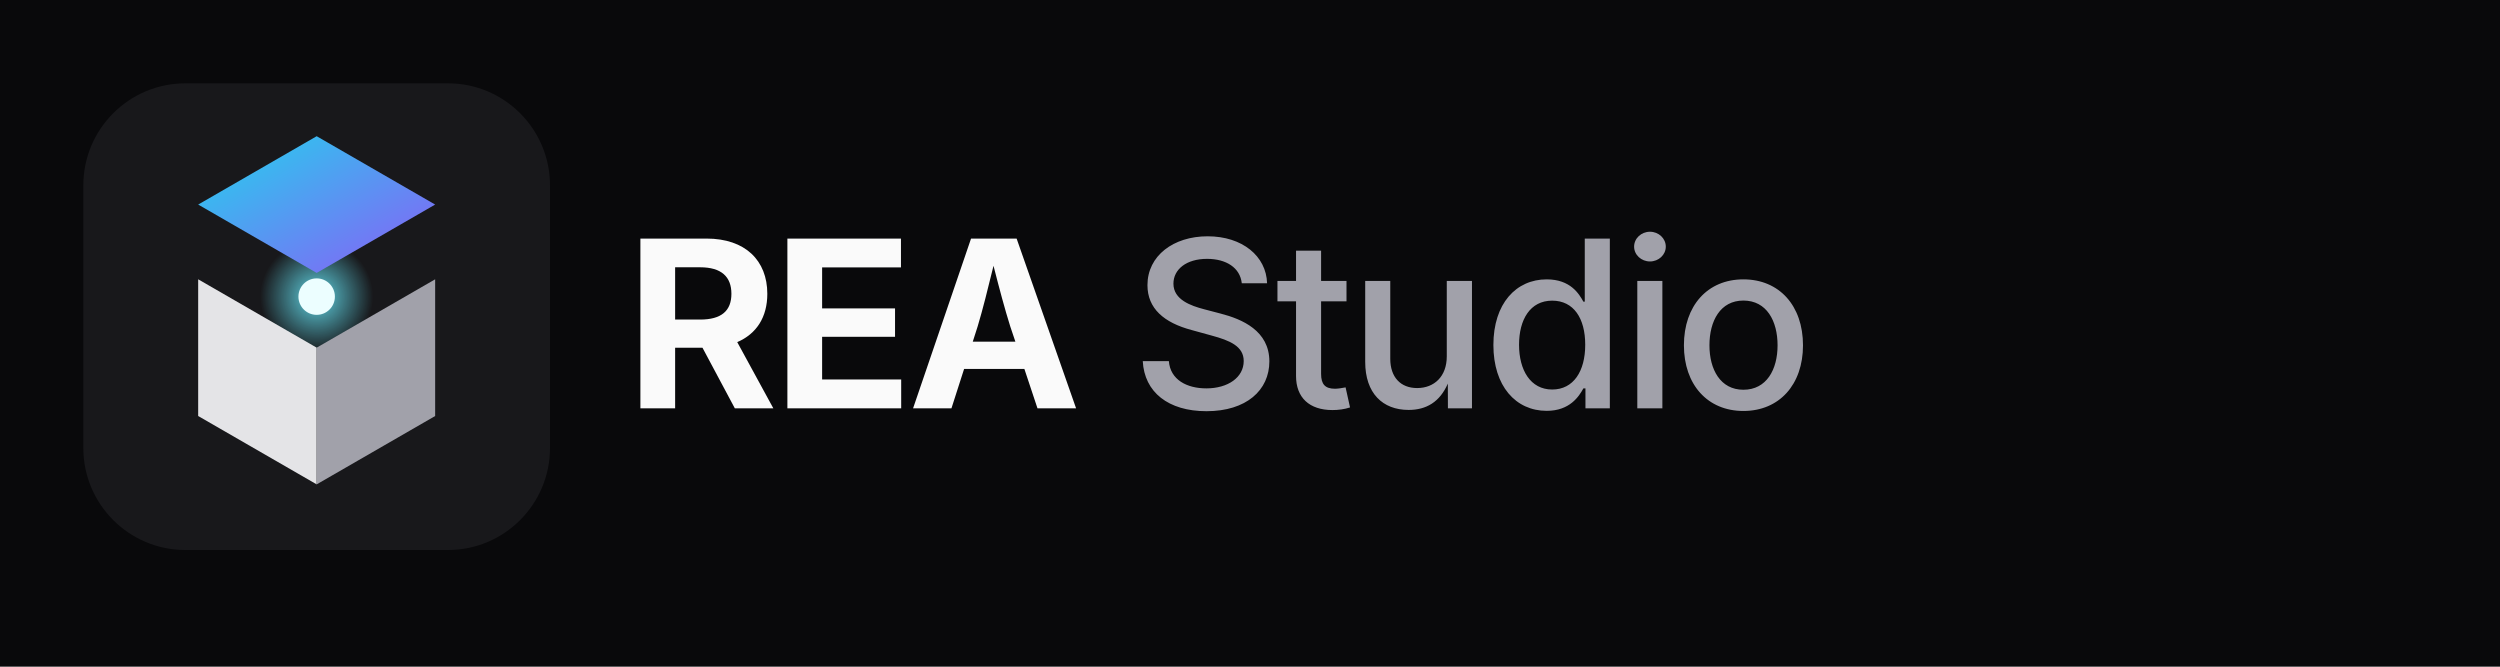
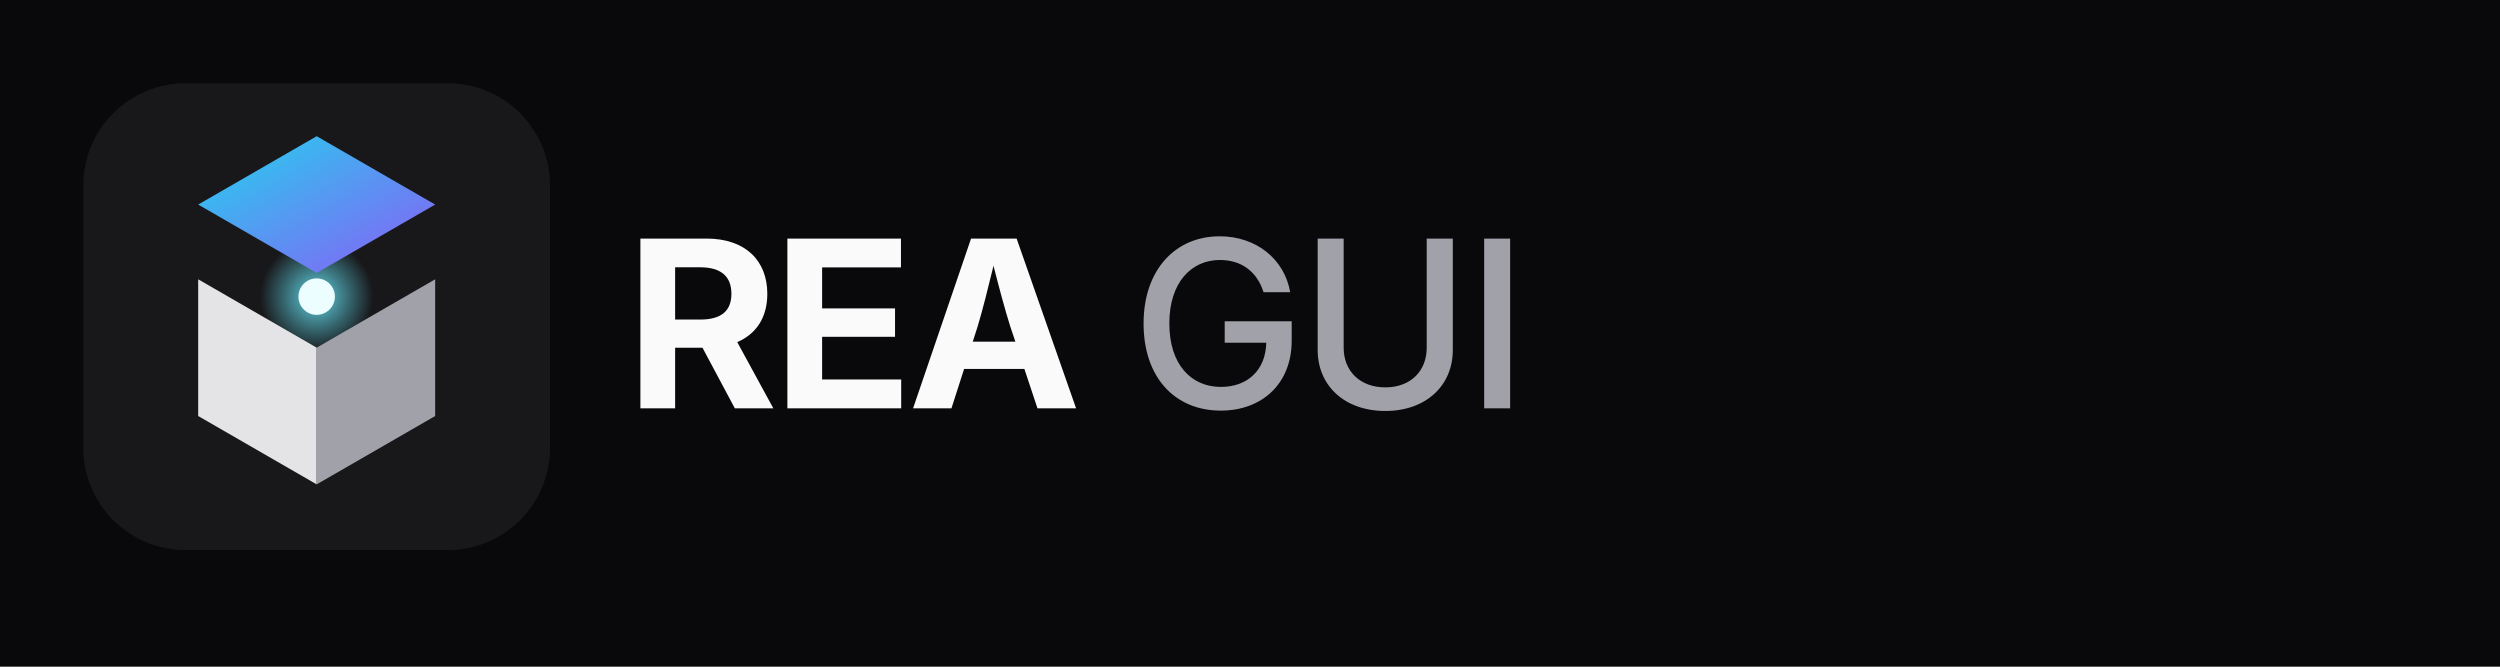
<svg xmlns="http://www.w3.org/2000/svg" viewBox="0 0 1200 320">
  <rect width="1200" height="320" fill="#09090b" />
  <defs>
    <linearGradient id="lid" x1="0" y1="0" x2="1" y2="1">
      <stop offset="0" stop-color="#22d3ee" />
      <stop offset="1" stop-color="#8b5cf6" />
    </linearGradient>
    <radialGradient id="glow" cx="0.5" cy="0.5" r="0.5">
      <stop offset="0" stop-color="#67e8f9" stop-opacity="0.9" />
      <stop offset="1" stop-color="#67e8f9" stop-opacity="0" />
    </radialGradient>
  </defs>
  <g transform="translate(40 40) scale(0.4375)">
    <rect width="512" height="512" rx="112" fill="#18181b" />
    <g transform="translate(0 34)">
      <path d="M256 106 L386 181 L256 256 L126 181 Z" fill="#18181b" />
      <circle cx="256" cy="200" r="62" fill="url(#glow)" />
      <circle cx="256" cy="200" r="20" fill="#ecfeff" />
      <path d="M126 181 L256 256 L256 406 L126 331 Z" fill="#e4e4e7" />
      <path d="M256 256 L386 181 L386 331 L256 406 Z" fill="#a1a1aa" />
      <path d="M256 24 L386 99 L256 174 L126 99 Z" fill="url(#lid)" />
    </g>
  </g>
-   <text x="300" y="196" font-family="-apple-system, 'SF Pro Display', 'Inter', 'Segoe UI', sans-serif" font-size="112" font-weight="700" letter-spacing="-3" fill="#fafafa">REA <tspan fill="#a1a1aa" font-weight="500">Studio</tspan>
+   <text x="300" y="196" font-family="-apple-system, 'SF Pro Display', 'Inter', 'Segoe UI', sans-serif" font-size="112" font-weight="700" letter-spacing="-3" fill="#fafafa">REA <tspan fill="#a1a1aa" font-weight="500">GUI</tspan>
  </text>
</svg>
